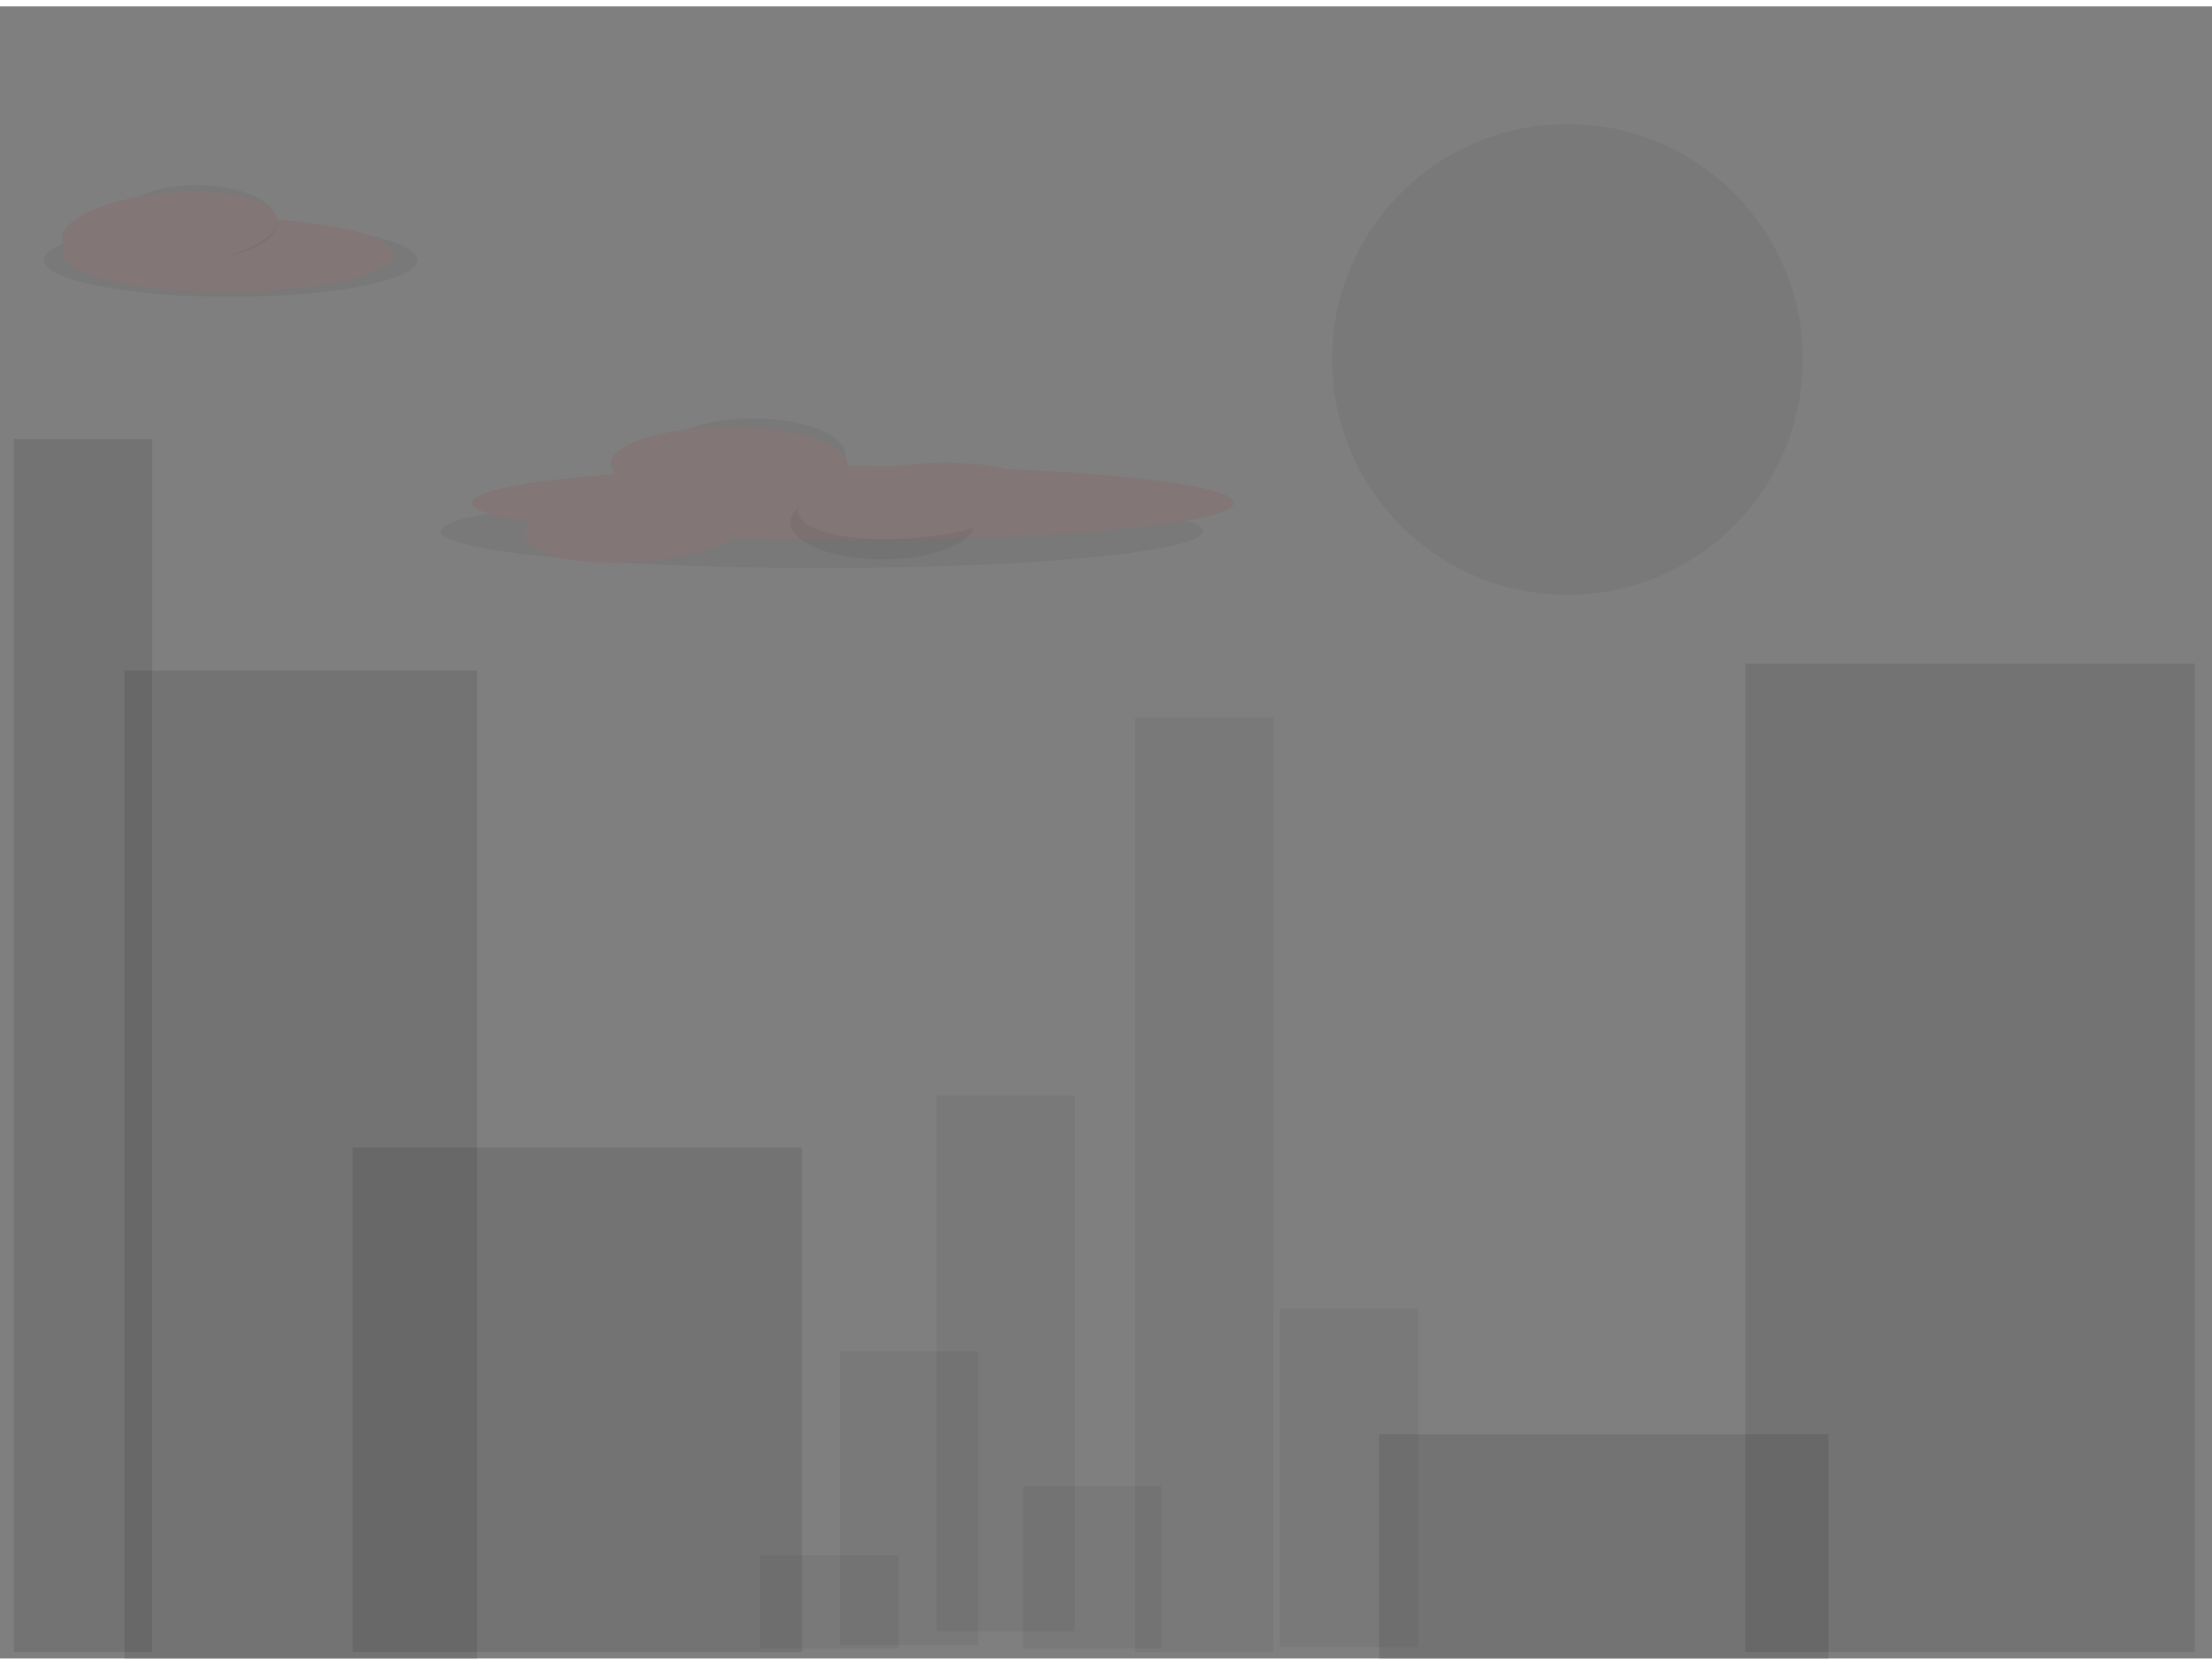
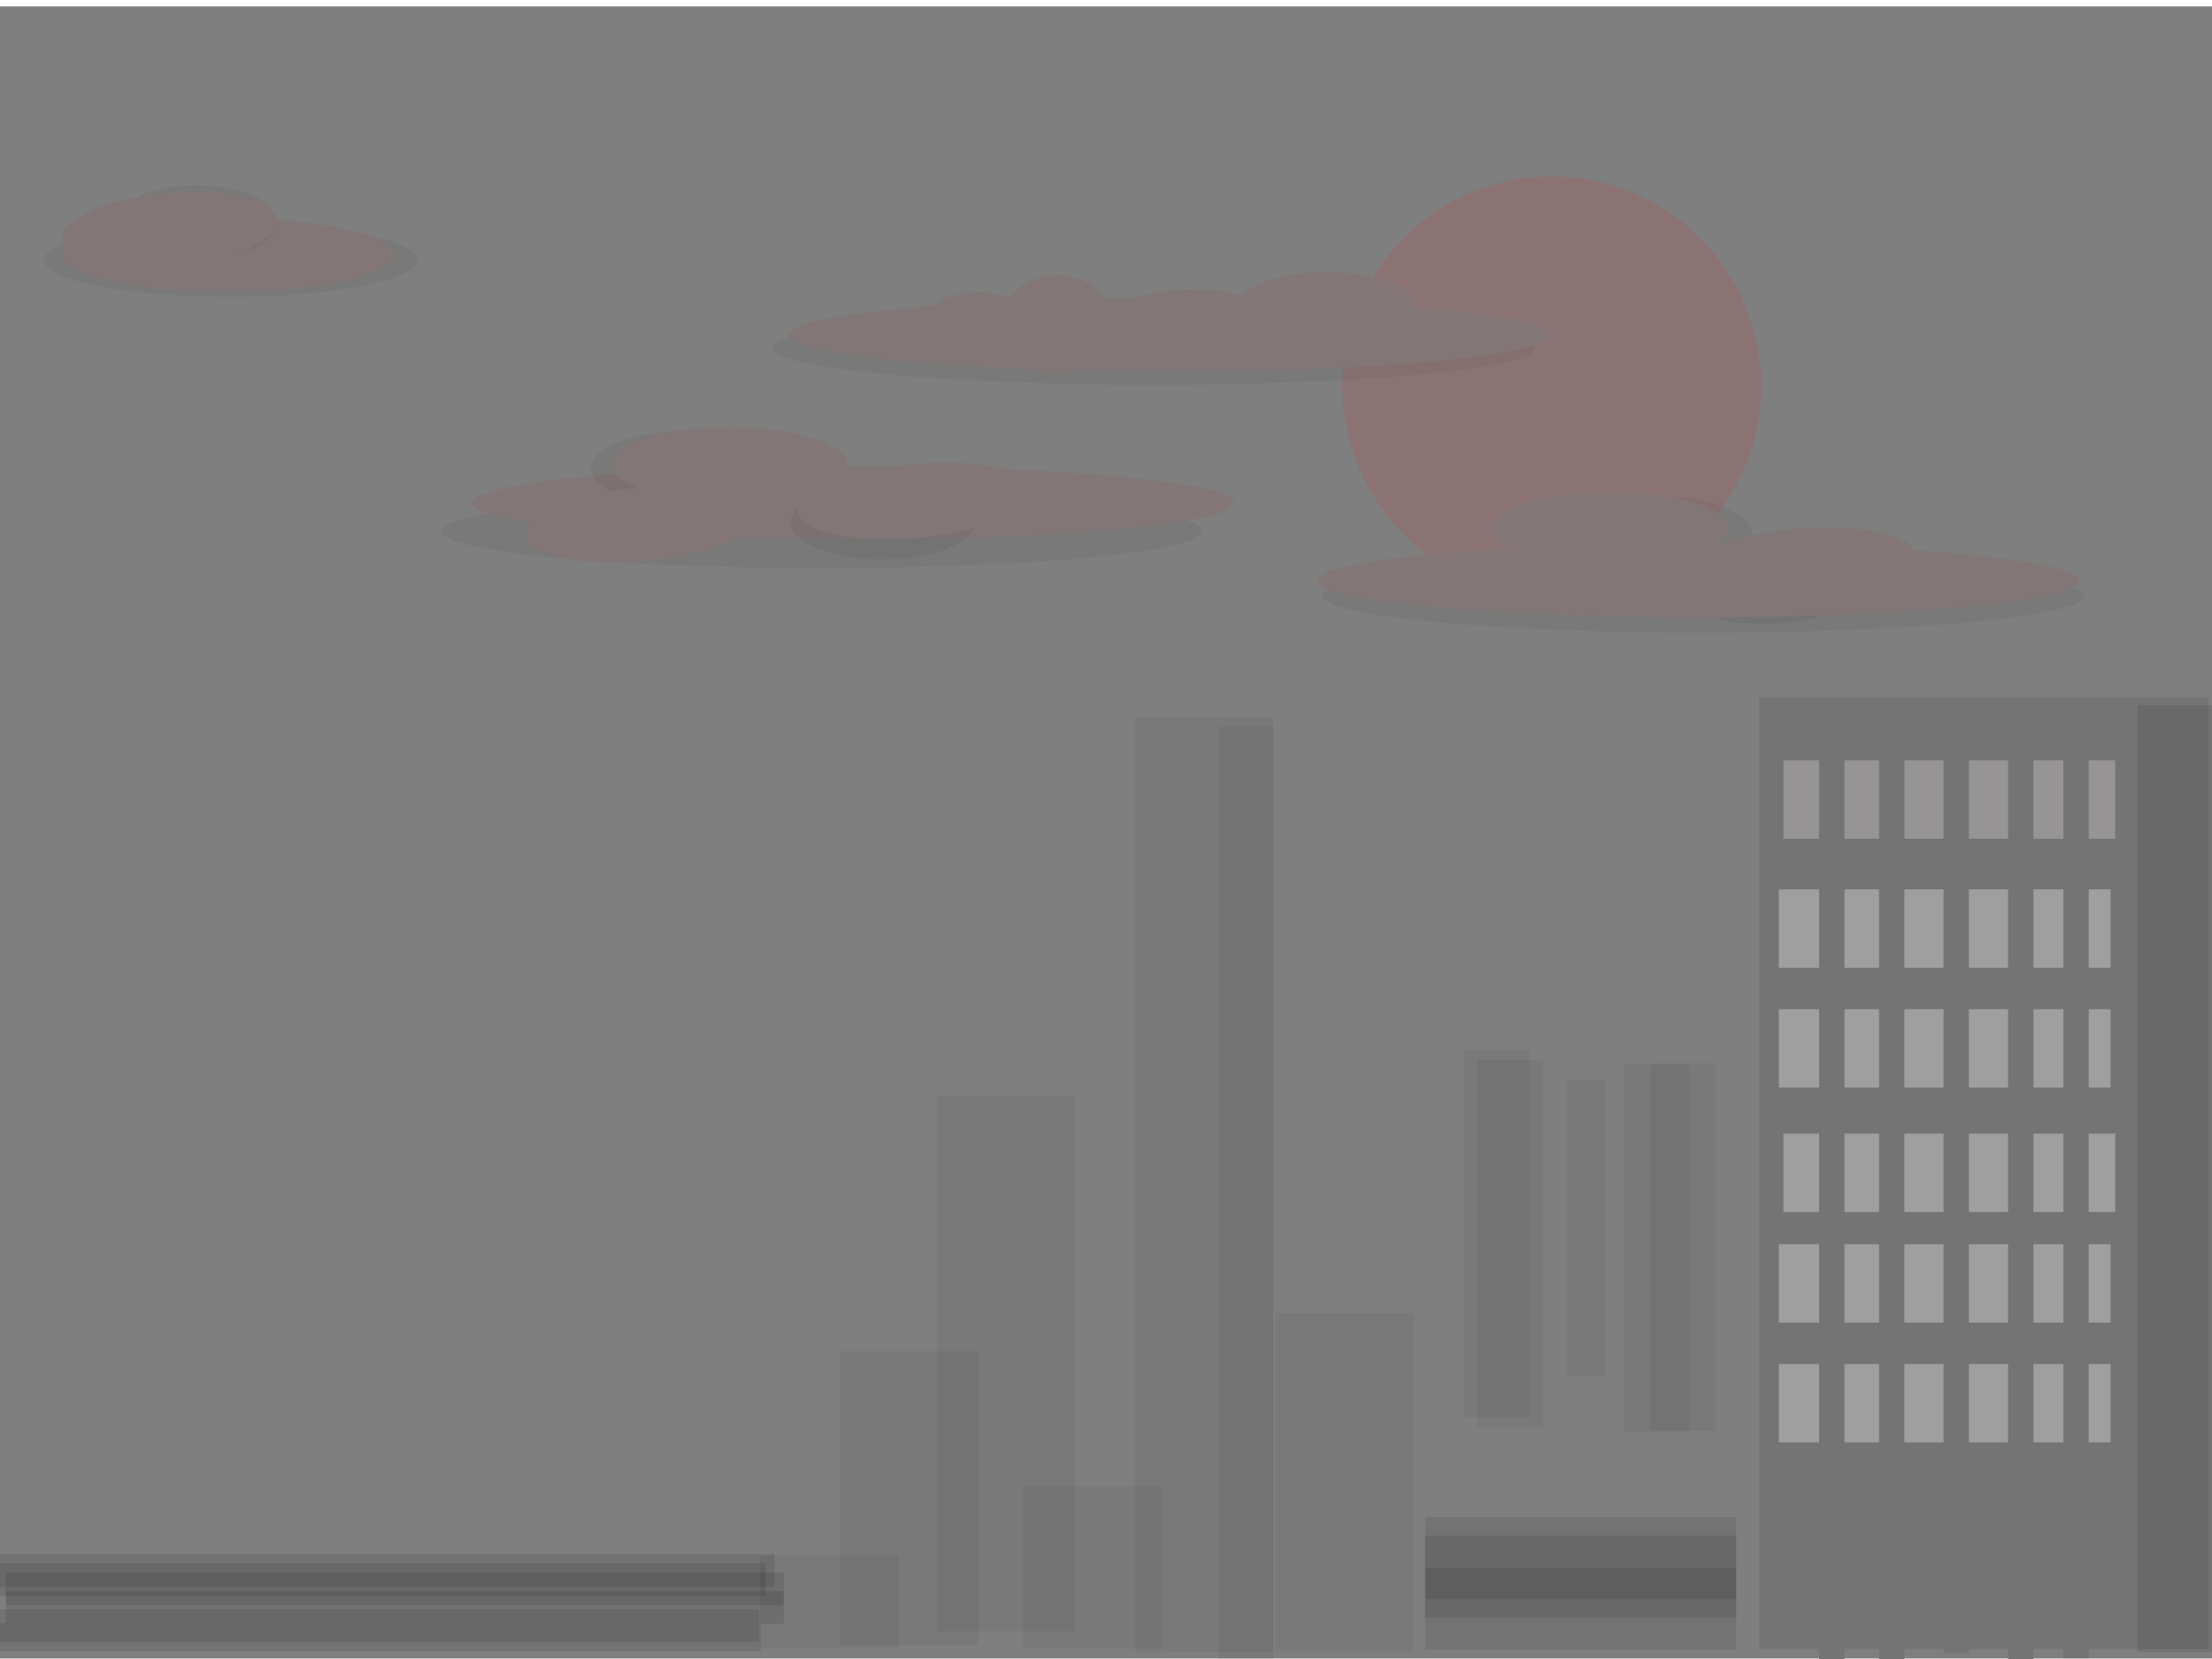
<svg xmlns="http://www.w3.org/2000/svg" width="640" height="480">
  <g>
-     <rect stroke="#000000" opacity="0.5" id="svg_13" height="478" width="641.378" y="1.85" x="-1.074" stroke-linecap="null" stroke-linejoin="null" stroke-dasharray="null" stroke-width="0" fill="#000000" />
-     <rect stroke="#000000" id="svg_21" height="286" width="102" y="194" x="36" opacity="0.1" stroke-linecap="null" stroke-linejoin="null" stroke-dasharray="null" stroke-width="0" fill="#000000" />
-     <rect stroke="#000000" id="svg_22" height="146" width="130" y="332" x="102" opacity="0.1" stroke-linecap="null" stroke-linejoin="null" stroke-dasharray="null" stroke-width="0" fill="#000000" />
-     <rect id="svg_24" height="286" width="130" y="192" x="505" opacity="0.1" stroke-linecap="null" stroke-linejoin="null" stroke-dasharray="null" stroke-width="0" stroke="#000000" fill="#000000" />
-     <rect stroke="#000000" id="svg_25" height="65" width="130" y="415" x="399" opacity="0.1" stroke-linecap="null" stroke-linejoin="null" stroke-dasharray="null" stroke-width="0" fill="#000000" />
-     <rect stroke="#000000" id="svg_26" height="351" width="40" y="127" x="4" opacity="0.1" stroke-linecap="null" stroke-linejoin="null" stroke-dasharray="null" stroke-width="0" fill="#000000" />
-     <rect stroke="#000000" id="svg_27" height="27" width="40" y="450" x="220" opacity="0.05" stroke-linecap="null" stroke-linejoin="null" stroke-dasharray="null" stroke-width="0" fill="#000000" />
-     <circle stroke="#000000" id="svg_28" r="68.118" cy="104" cx="453.5" opacity="0.05" stroke-linecap="null" stroke-linejoin="null" stroke-dasharray="null" stroke-width="0" fill="#000000" />
-     <rect stroke="#000000" id="svg_29" height="85" width="40" y="391" x="243" opacity="0.05" stroke-linecap="null" stroke-linejoin="null" stroke-dasharray="null" stroke-width="0" fill="#000000" />
-     <rect stroke="#000000" id="svg_30" height="155" width="40" y="317" x="271" opacity="0.05" stroke-linecap="null" stroke-linejoin="null" stroke-dasharray="null" stroke-width="0" fill="#000000" />
-     <rect stroke="#000000" id="svg_31" height="47" width="40" y="430" x="296" opacity="0.05" stroke-linecap="null" stroke-linejoin="null" stroke-dasharray="null" stroke-width="0" fill="#000000" />
-     <rect stroke="#000000" id="svg_32" height="270.358" width="40" y="207.63" x="328.444" opacity="0.05" stroke-linecap="null" stroke-linejoin="null" stroke-dasharray="null" stroke-width="0" fill="#000000" />
-     <rect stroke="#000000" id="svg_33" height="97.914" width="40" y="378.588" x="370.34" opacity="0.05" stroke-linecap="null" stroke-linejoin="null" stroke-dasharray="null" stroke-width="0" fill="#000000" />
-     <ellipse stroke="#000000" ry="10.667" rx="110.222" id="svg_35" cy="153.718" cx="237.784" opacity="0.05" stroke-linecap="null" stroke-linejoin="null" stroke-dasharray="null" stroke-width="0" fill="#000000" />
-     <ellipse id="svg_36" stroke="#000000" ry="10.667" rx="110.222" cy="145.493" cx="246.783" stroke-linecap="null" stroke-linejoin="null" stroke-dasharray="null" stroke-width="0" fill="#827676" />
-     <ellipse stroke="#000000" id="svg_37" ry="10.667" rx="26.667" cy="131.682" cx="217.942" opacity="0.05" stroke-linecap="null" stroke-linejoin="null" stroke-dasharray="null" stroke-width="0" fill="#000000" />
-     <ellipse stroke="#000000" id="svg_38" ry="10.667" rx="34.217" cy="134.233" cx="210.963" stroke-linecap="null" stroke-linejoin="null" stroke-dasharray="null" stroke-width="0" fill="#827676" />
-     <ellipse id="svg_39" stroke="#000000" ry="10.667" rx="26.667" cy="151.176" cx="255.381" opacity="0.05" stroke-linecap="null" stroke-linejoin="null" stroke-dasharray="null" stroke-width="0" fill="#000000" />
-     <ellipse transform="rotate(174.6416 264.9402,144.9299) " id="svg_40" stroke="#000000" ry="10.667" rx="34.217" cy="144.93" cx="264.94" stroke-linecap="null" stroke-linejoin="null" stroke-dasharray="null" stroke-width="0" fill="#827676" />
-     <ellipse stroke="#000000" id="svg_41" ry="10.667" rx="54.063" cy="75.232" cx="66.719" opacity="0.05" stroke-linecap="null" stroke-linejoin="null" stroke-dasharray="null" stroke-width="0" fill="#000000" />
-     <ellipse stroke="#000000" id="svg_42" ry="10.667" rx="47.729" cy="73.763" cx="66.008" stroke-linecap="null" stroke-linejoin="null" stroke-dasharray="null" stroke-width="0" fill="#827676" />
-     <ellipse stroke="#000000" id="svg_44" ry="10.667" rx="23.289" cy="64.192" cx="56.923" opacity="0.05" stroke-linecap="null" stroke-linejoin="null" stroke-dasharray="null" stroke-width="0" fill="#000000" />
-     <ellipse stroke="#000000" id="svg_43" transform="rotate(174.6416 49.05254,66.45446) " ry="10.667" rx="31.314" cy="66.454" cx="49.053" stroke-linecap="null" stroke-linejoin="null" stroke-dasharray="null" stroke-width="0" fill="#827676" />
-     <ellipse id="svg_45" transform="rotate(174.6416 186.1202,151.6859) " stroke="#000000" ry="10.667" rx="34.217" cy="151.686" cx="186.12" stroke-linecap="null" stroke-linejoin="null" stroke-dasharray="null" stroke-width="0" fill="#827676" />
+     <rect fill="#000000" stroke-width="0" stroke-dasharray="null" stroke-linejoin="null" stroke-linecap="null" x="-1.074" y="1.85" width="641.378" height="478" id="svg_13" opacity="0.5" stroke="#000000" />
+     <rect stroke="#000000" fill="#757474" stroke-width="0" stroke-dasharray="null" stroke-linejoin="null" stroke-linecap="null" x="509" y="201.778" width="130" height="275.333" id="svg_24" />
+     <rect stroke="#000000" fill="#000000" stroke-width="0" stroke-dasharray="null" stroke-linejoin="null" stroke-linecap="null" opacity="0.1" x="412.333" y="453.667" width="90" height="23.667" id="svg_25" />
+     <rect fill="#000000" stroke-width="0" stroke-dasharray="null" stroke-linejoin="null" stroke-linecap="null" opacity="0.05" x="220" y="450" width="40" height="27" id="svg_27" stroke="#000000" />
+     <rect fill="#000000" stroke-width="0" stroke-dasharray="null" stroke-linejoin="null" stroke-linecap="null" opacity="0.05" x="243" y="391" width="40" height="85" id="svg_29" stroke="#000000" />
+     <rect fill="#000000" stroke-width="0" stroke-dasharray="null" stroke-linejoin="null" stroke-linecap="null" opacity="0.05" x="271" y="317" width="40" height="155" id="svg_30" stroke="#000000" />
+     <rect fill="#000000" stroke-width="0" stroke-dasharray="null" stroke-linejoin="null" stroke-linecap="null" opacity="0.05" x="296" y="430" width="40" height="47" id="svg_31" stroke="#000000" />
+     <rect fill="#000000" stroke-width="0" stroke-dasharray="null" stroke-linejoin="null" stroke-linecap="null" opacity="0.05" x="328.444" y="207.63" width="40" height="270.358" id="svg_32" stroke="#000000" />
+     <rect stroke="#000000" fill="#000000" stroke-width="0" stroke-dasharray="null" stroke-linejoin="null" stroke-linecap="null" opacity="0.05" x="369.007" y="379.921" width="40" height="97.914" id="svg_33" />
+     <ellipse fill="#000000" stroke-width="0" stroke-dasharray="null" stroke-linejoin="null" stroke-linecap="null" opacity="0.05" cx="237.784" cy="153.718" id="svg_35" rx="110.222" ry="10.667" stroke="#000000" />
+     <ellipse fill="#827676" stroke-width="0" stroke-dasharray="null" stroke-linejoin="null" stroke-linecap="null" cx="246.783" cy="145.493" rx="110.222" ry="10.667" stroke="#000000" id="svg_36" />
+     <ellipse fill="#000000" stroke-width="0" stroke-dasharray="null" stroke-linejoin="null" stroke-linecap="null" opacity="0.05" cx="197.692" cy="135.432" rx="26.667" ry="10.667" id="svg_37" stroke="#000000" />
+     <ellipse fill="#827676" stroke-width="0" stroke-dasharray="null" stroke-linejoin="null" stroke-linecap="null" cx="210.963" cy="134.233" rx="34.217" ry="10.667" id="svg_38" stroke="#000000" />
+     <ellipse fill="#000000" stroke-width="0" stroke-dasharray="null" stroke-linejoin="null" stroke-linecap="null" opacity="0.05" cx="255.381" cy="151.176" rx="26.667" ry="10.667" stroke="#000000" id="svg_39" />
+     <ellipse fill="#827676" stroke-width="0" stroke-dasharray="null" stroke-linejoin="null" stroke-linecap="null" cx="264.94" cy="144.93" rx="34.217" ry="10.667" stroke="#000000" id="svg_40" transform="rotate(174.6416 264.9402,144.9299) " />
+     <ellipse fill="#000000" stroke-width="0" stroke-dasharray="null" stroke-linejoin="null" stroke-linecap="null" opacity="0.05" cx="66.719" cy="75.232" rx="54.063" ry="10.667" id="svg_41" stroke="#000000" />
+     <ellipse fill="#827676" stroke-width="0" stroke-dasharray="null" stroke-linejoin="null" stroke-linecap="null" cx="66.008" cy="73.763" rx="47.729" ry="10.667" id="svg_42" stroke="#000000" />
+     <ellipse fill="#000000" stroke-width="0" stroke-dasharray="null" stroke-linejoin="null" stroke-linecap="null" opacity="0.05" cx="56.923" cy="64.192" rx="23.289" ry="10.667" id="svg_44" stroke="#000000" />
+     <ellipse fill="#827676" stroke-width="0" stroke-dasharray="null" stroke-linejoin="null" stroke-linecap="null" cx="49.053" cy="66.454" rx="31.314" ry="10.667" transform="rotate(174.6416 49.05254,66.45446) " id="svg_43" stroke="#000000" />
+     <ellipse fill="#827676" stroke-width="0" stroke-dasharray="null" stroke-linejoin="null" stroke-linecap="null" cx="186.12" cy="151.686" rx="34.217" ry="10.667" stroke="#000000" transform="rotate(174.6416 186.1201,151.6859) " id="svg_45" />
+     <circle stroke="#000000" id="svg_7" fill="#ff0000" stroke-width="0" stroke-dasharray="null" stroke-linejoin="null" stroke-linecap="null" opacity="0.1" cx="449" cy="111.667" r="60.618" />
+     <rect stroke="#000000" id="svg_8" fill="#000000" stroke-width="0" stroke-dasharray="null" stroke-linejoin="null" stroke-linecap="null" opacity="0.05" x="477.444" y="307.63" width="19" height="106.358" />
+     <rect id="svg_9" stroke="#000000" fill="#000000" stroke-width="0" stroke-dasharray="null" stroke-linejoin="null" stroke-linecap="null" opacity="0.05" x="427.444" y="306.63" width="19" height="106.358" />
+     <rect stroke="#000000" id="svg_10" fill="#000000" stroke-width="0" stroke-dasharray="null" stroke-linejoin="null" stroke-linecap="null" opacity="0.05" x="453.444" y="312.63" width="11" height="85.358" />
+     <rect id="svg_11" stroke="#000000" fill="#000000" stroke-width="0" stroke-dasharray="null" stroke-linejoin="null" stroke-linecap="null" opacity="0.05" x="469.778" y="307.963" width="19" height="106.358" />
+     <rect id="svg_12" stroke="#000000" fill="#000000" stroke-width="0" stroke-dasharray="null" stroke-linejoin="null" stroke-linecap="null" opacity="0.05" x="423.444" y="303.63" width="19" height="106.358" />
+     <ellipse id="svg_14" fill="#000000" stroke-width="0" stroke-dasharray="null" stroke-linejoin="null" stroke-linecap="null" opacity="0.05" cx="492.83" cy="172.421" rx="110.222" ry="10.667" stroke="#000000" />
+     <ellipse id="svg_15" fill="#000000" stroke-width="0" stroke-dasharray="null" stroke-linejoin="null" stroke-linecap="null" opacity="0.05" cx="480.301" cy="154.323" rx="26.667" ry="10.667" stroke="#000000" />
+     <ellipse id="svg_16" fill="#827676" stroke-width="0" stroke-dasharray="null" stroke-linejoin="null" stroke-linecap="null" cx="466.009" cy="152.936" rx="34.217" ry="10.667" stroke="#000000" />
+     <ellipse id="svg_17" fill="#000000" stroke-width="0" stroke-dasharray="null" stroke-linejoin="null" stroke-linecap="null" opacity="0.05" cx="510.428" cy="169.879" rx="26.667" ry="10.667" stroke="#000000" />
+     <ellipse id="svg_18" fill="#827676" stroke-width="0" stroke-dasharray="null" stroke-linejoin="null" stroke-linecap="null" cx="519.987" cy="163.633" rx="34.217" ry="10.667" stroke="#000000" transform="rotate(174.6416 519.9871,163.633) " />
+     <ellipse id="svg_19" fill="#827676" stroke-width="0" stroke-dasharray="null" stroke-linejoin="null" stroke-linecap="null" cx="491.283" cy="167.993" rx="110.222" ry="10.667" stroke="#000000" />
+     <ellipse stroke="#000000" id="svg_23" fill="#827676" stroke-width="0" stroke-dasharray="null" stroke-linejoin="null" stroke-linecap="null" cx="383.74" cy="89.344" rx="26.217" ry="10.667" />
+     <ellipse id="svg_28" fill="#000000" stroke-width="0" stroke-dasharray="null" stroke-linejoin="null" stroke-linecap="null" opacity="0.05" cx="333.784" cy="100.718" rx="110.222" ry="10.667" stroke="#000000" />
+     <ellipse id="svg_20" fill="#827676" stroke-width="0" stroke-dasharray="null" stroke-linejoin="null" stroke-linecap="null" cx="338.395" cy="96.882" rx="110.222" ry="10.667" stroke="#000000" />
+     <ellipse stroke="#000000" id="svg_34" fill="#827676" stroke-width="0" stroke-dasharray="null" stroke-linejoin="null" stroke-linecap="null" cx="305.963" cy="93.733" rx="16.217" ry="14.167" />
+     <ellipse id="svg_46" stroke="#000000" fill="#827676" stroke-width="0" stroke-dasharray="null" stroke-linejoin="null" stroke-linecap="null" cx="345.074" cy="94.344" rx="26.217" ry="10.667" />
+     <ellipse stroke="#000000" id="svg_47" fill="#827676" stroke-width="0" stroke-dasharray="null" stroke-linejoin="null" stroke-linecap="null" cx="282.851" cy="94.233" rx="15.773" ry="9.778" />
+     <rect stroke="#000000" id="svg_48" fill="#000000" stroke-width="0" stroke-dasharray="null" stroke-linejoin="null" stroke-linecap="null" opacity="0.05" x="352.444" y="210.296" width="16" height="270.358" />
+     <rect id="svg_49" stroke="#000000" fill="#000000" stroke-width="0" stroke-dasharray="null" stroke-linejoin="null" stroke-linecap="null" opacity="0.1" x="412.333" y="444.333" width="90" height="23.667" />
+     <rect id="svg_50" stroke="#000000" fill="#000000" stroke-width="0" stroke-dasharray="null" stroke-linejoin="null" stroke-linecap="null" opacity="0.1" x="412.333" y="439" width="90" height="23.667" />
+     <rect stroke="#000000" id="svg_51" fill="#000000" stroke-width="0" stroke-dasharray="null" stroke-linejoin="null" stroke-linecap="null" opacity="0.1" x="-5.444" y="465.667" width="225.111" height="9.444" />
+     <rect id="svg_52" stroke="#000000" fill="#000000" stroke-width="0" stroke-dasharray="null" stroke-linejoin="null" stroke-linecap="null" opacity="0.1" x="1.667" y="460.333" width="225.111" height="9.444" />
+     <rect id="svg_53" stroke="#000000" fill="#000000" stroke-width="0" stroke-dasharray="null" stroke-linejoin="null" stroke-linecap="null" opacity="0.1" x="1.667" y="455" width="225.111" height="9.444" />
+     <rect id="svg_54" stroke="#000000" fill="#000000" stroke-width="0" stroke-dasharray="null" stroke-linejoin="null" stroke-linecap="null" opacity="0.1" x="-3.667" y="452.333" width="225.111" height="9.444" />
+     <rect id="svg_55" stroke="#000000" fill="#000000" stroke-width="0" stroke-dasharray="null" stroke-linejoin="null" stroke-linecap="null" opacity="0.1" x="-1" y="449.667" width="225.111" height="9.444" />
+     <rect stroke="#000000" id="svg_56" fill="#000000" stroke-width="0" stroke-dasharray="null" stroke-linejoin="null" stroke-linecap="null" opacity="0.1" x="-5" y="469.667" width="225.111" height="8.111" />
+     <rect stroke="#000000" fill="#000000" stroke-width="0" stroke-dasharray="null" stroke-linejoin="null" stroke-linecap="null" opacity="0.1" x="618.444" y="204" width="22" height="274" id="svg_22" />
+     <rect id="svg_68" height="22.667" width="96" y="220" x="516" stroke-linecap="null" stroke-linejoin="null" stroke-dasharray="null" stroke-width="0" stroke="#000000" fill="#969494" />
+     <rect id="svg_69" height="22.667" width="96" y="257.333" x="514.667" stroke-linecap="null" stroke-linejoin="null" stroke-dasharray="null" stroke-width="0" stroke="#000000" fill="#a09f9f" />
+     <rect id="svg_70" height="22.667" width="96" y="292" x="514.667" stroke-linecap="null" stroke-linejoin="null" stroke-dasharray="null" stroke-width="0" stroke="#000000" fill="#a09f9f" />
+     <rect id="svg_71" height="22.667" width="96" y="328" x="516" stroke-linecap="null" stroke-linejoin="null" stroke-dasharray="null" stroke-width="0" stroke="#000000" fill="#a09f9f" />
+     <rect id="svg_72" height="22.667" width="96" y="360" x="514.667" stroke-linecap="null" stroke-linejoin="null" stroke-dasharray="null" stroke-width="0" stroke="#000000" fill="#a09f9f" />
+     <rect id="svg_73" height="22.667" width="96" y="394.667" x="514.667" stroke-linecap="null" stroke-linejoin="null" stroke-dasharray="null" stroke-width="0" stroke="#000000" fill="#a09f9f" />
+     <rect stroke="#000000" id="svg_74" fill="#757474" stroke-width="0" stroke-dasharray="null" stroke-linejoin="null" stroke-linecap="null" x="526.333" y="205.778" width="7.333" height="275.333" />
+     <rect id="svg_75" stroke="#000000" fill="#757474" stroke-width="0" stroke-dasharray="null" stroke-linejoin="null" stroke-linecap="null" x="543.667" y="211.111" width="7.333" height="275.333" />
+     <rect id="svg_76" stroke="#000000" fill="#757474" stroke-width="0" stroke-dasharray="null" stroke-linejoin="null" stroke-linecap="null" x="562.333" y="203.111" width="7.333" height="275.333" />
+     <rect id="svg_77" stroke="#000000" fill="#757474" stroke-width="0" stroke-dasharray="null" stroke-linejoin="null" stroke-linecap="null" x="581" y="209.778" width="7.333" height="275.333" />
+     <rect id="svg_78" stroke="#000000" fill="#757474" stroke-width="0" stroke-dasharray="null" stroke-linejoin="null" stroke-linecap="null" x="597" y="204.444" width="7.333" height="275.333" />
  </g>
</svg>
